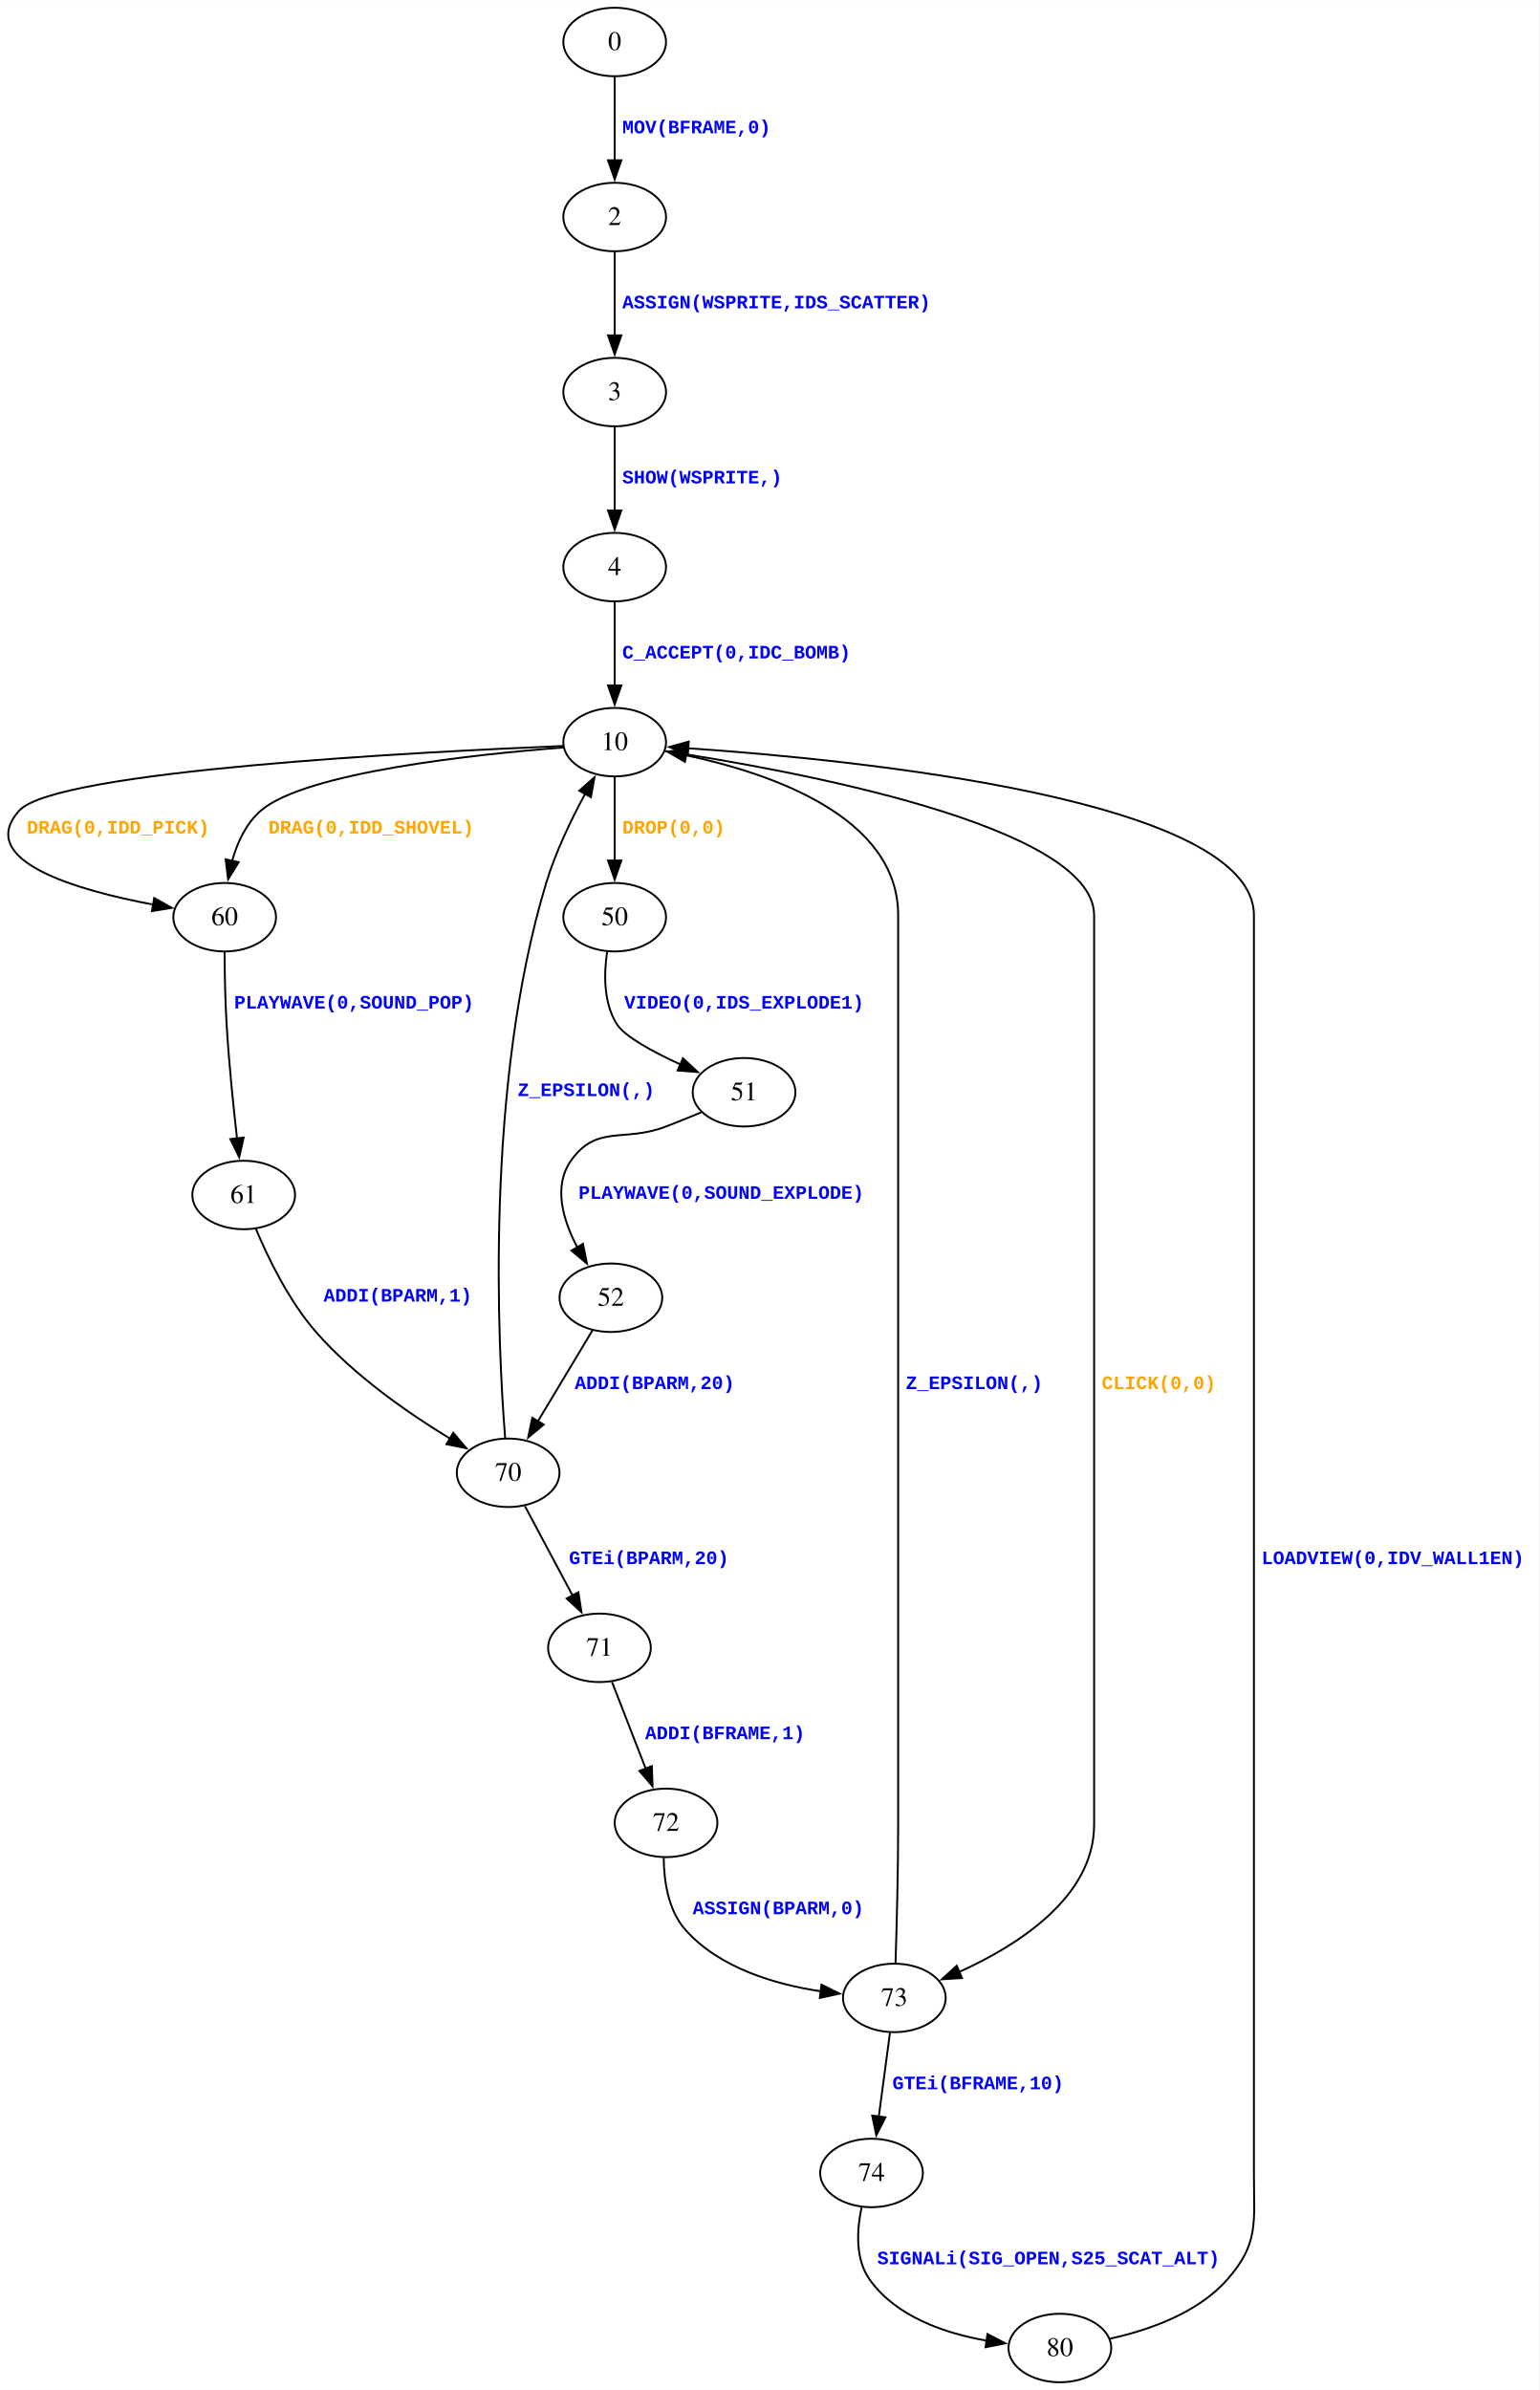
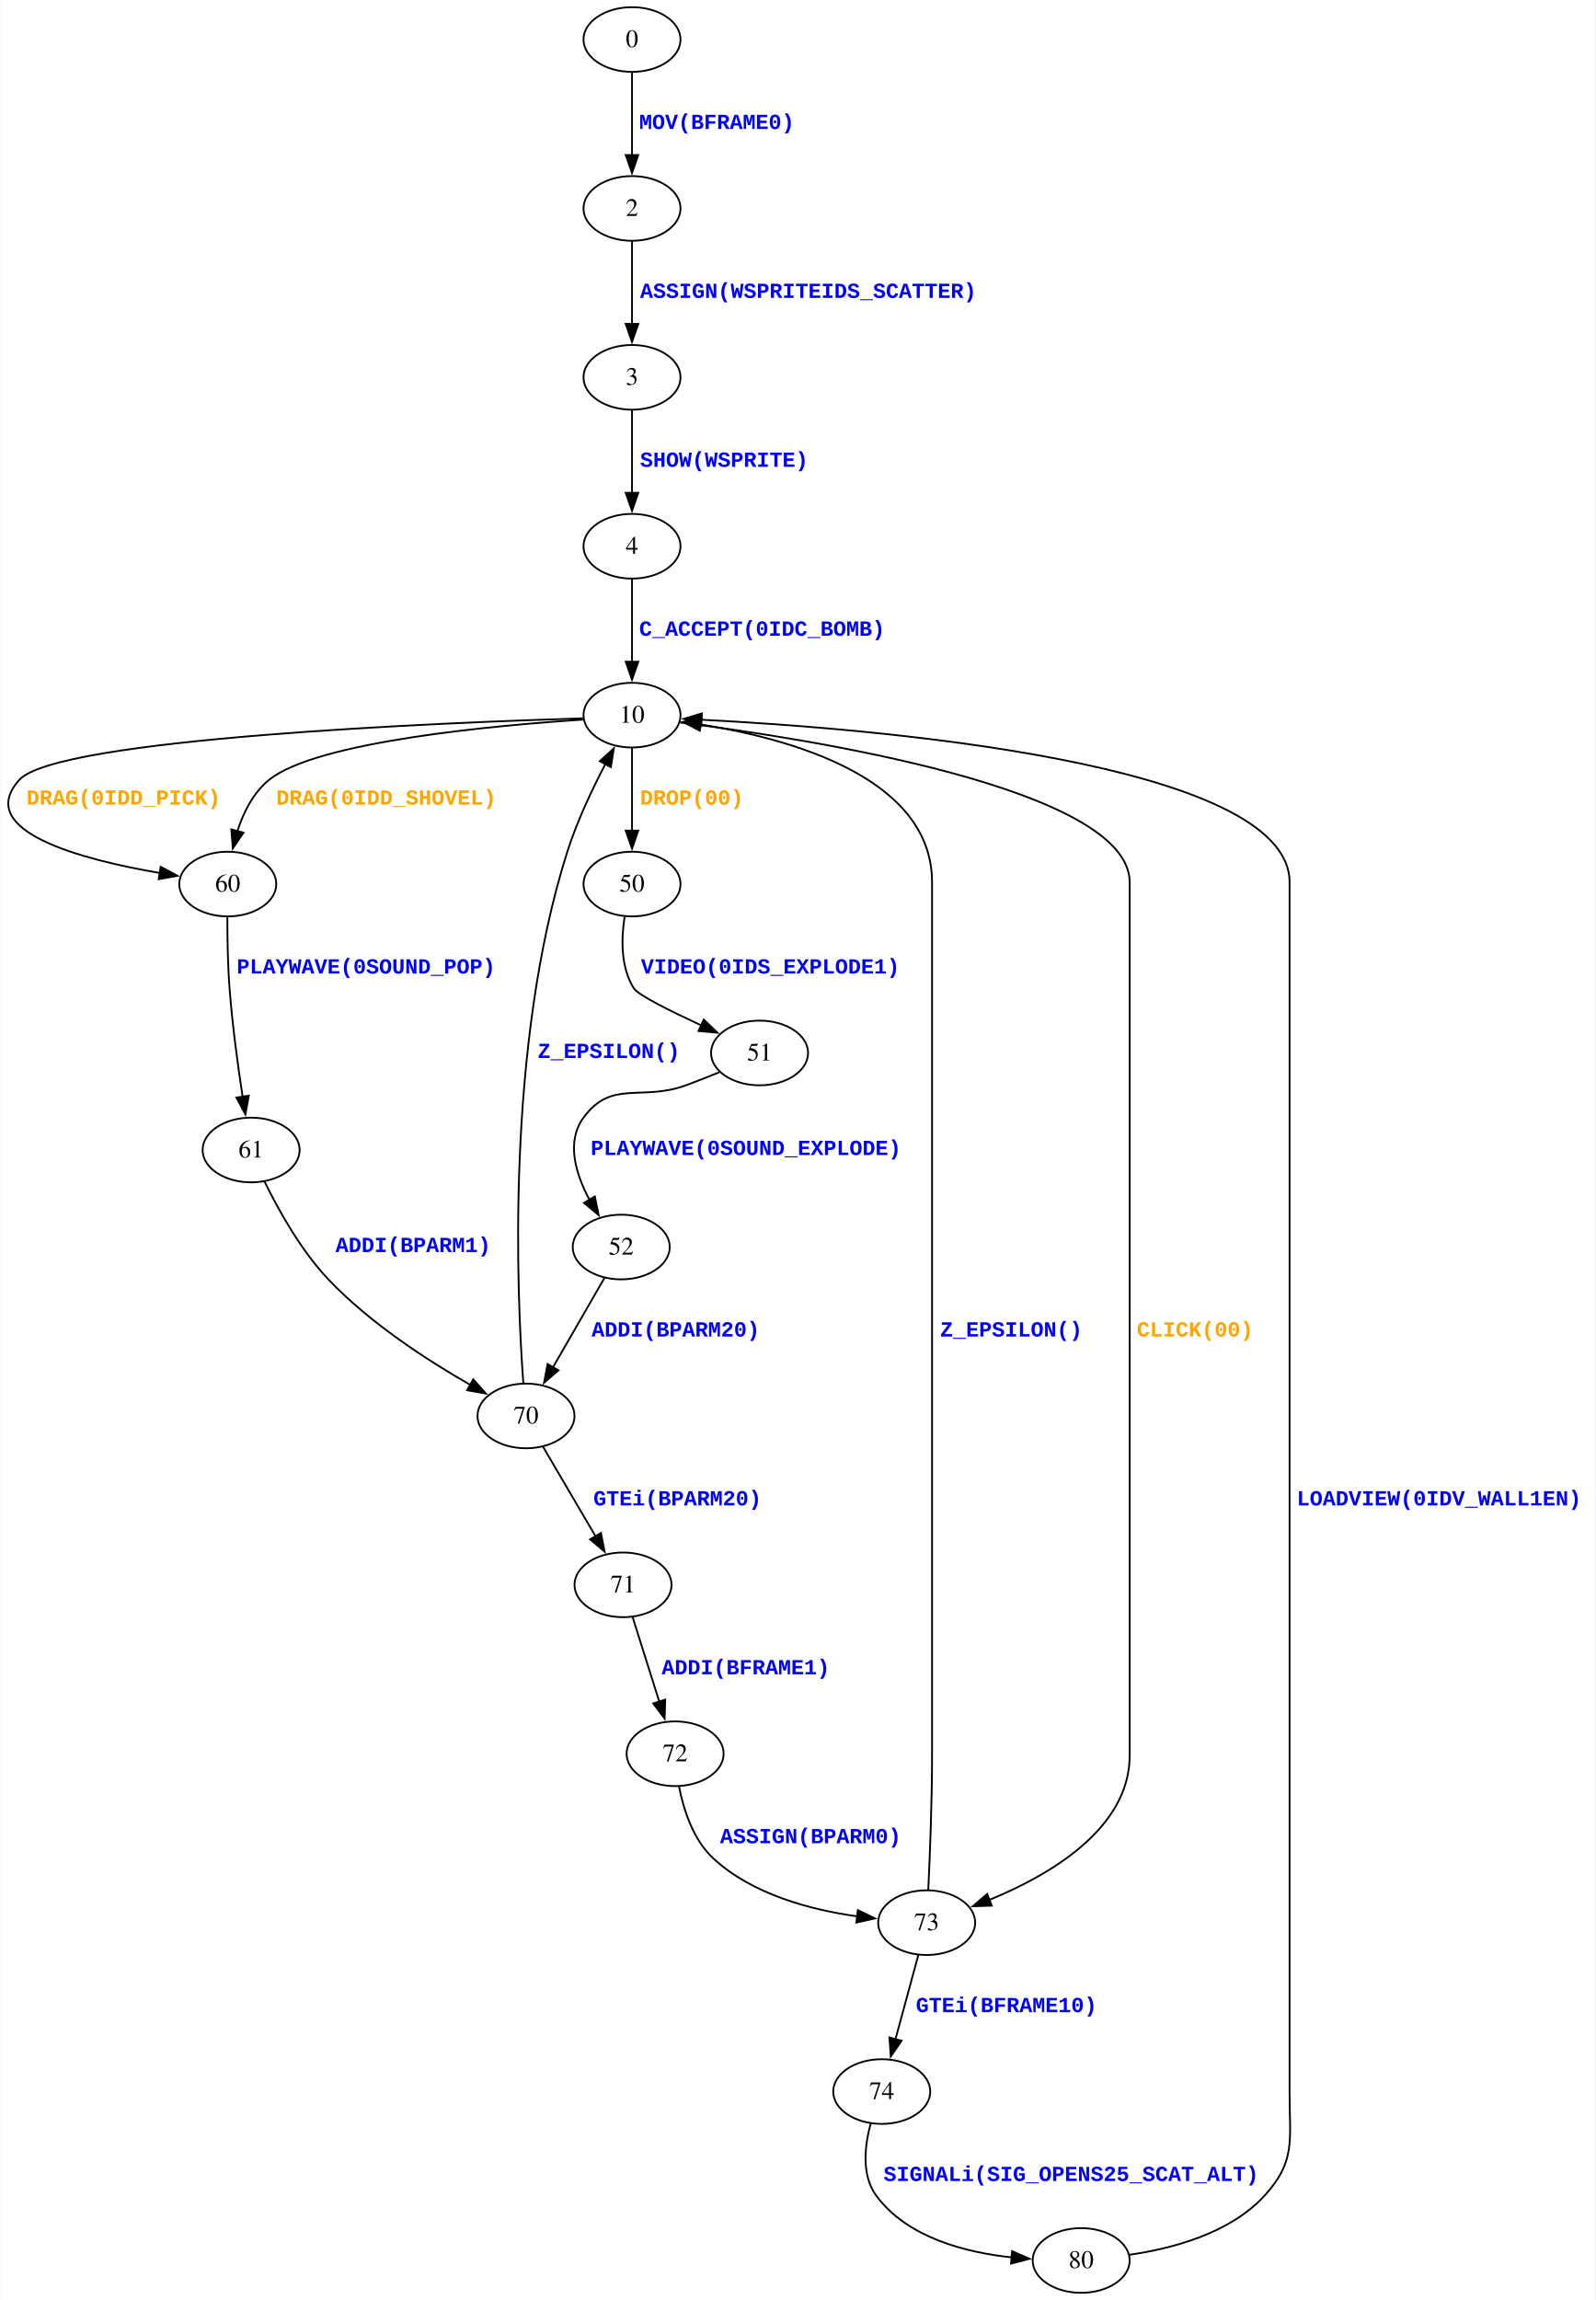
- <svg xmlns="http://www.w3.org/2000/svg" width="809pt" height="1256pt" viewBox="0.00 0.00 809.09 1256.00">
-   <g id="graph0" class="graph" transform="scale(1 1) rotate(0) translate(4 1252)">
-     <polygon fill="white" stroke="none" points="-4,4 -4,-1252 805.09,-1252 805.09,4 -4,4" />
+ <svg xmlns="http://www.w3.org/2000/svg" width="888pt" height="1280pt" viewBox="0.00 0.00 887.54 1280.00">
+   <g id="graph0" class="graph" transform="scale(1 1) rotate(0) translate(4 1276)">
+     <polygon fill="white" stroke="none" points="-4,4 -4,-1276 883.54,-1276 883.54,4 -4,4" />
    <g id="node1" class="node">
-       <ellipse fill="none" stroke="black" cx="319.09" cy="-1230" rx="27" ry="18" />
-       <text text-anchor="middle" x="319.09" y="-1225.8" font-family="Times,serif" font-size="14.00">0</text>
+       <ellipse fill="none" stroke="black" cx="347.54" cy="-1254" rx="27" ry="18" />
+       <text text-anchor="middle" x="347.54" y="-1249.8" font-family="Times,serif" font-size="14.00">0</text>
    </g>
    <g id="node2" class="node">
-       <ellipse fill="none" stroke="black" cx="319.09" cy="-1138" rx="27" ry="18" />
-       <text text-anchor="middle" x="319.09" y="-1133.8" font-family="Times,serif" font-size="14.00">2</text>
+       <ellipse fill="none" stroke="black" cx="347.54" cy="-1160" rx="27" ry="18" />
+       <text text-anchor="middle" x="347.54" y="-1155.8" font-family="Times,serif" font-size="14.00">2</text>
    </g>
    <g id="edge1" class="edge">
-       <path fill="none" stroke="black" d="M319.09,-1211.65C319.09,-1199.2 319.09,-1182.14 319.09,-1167.68" />
-       <polygon fill="black" stroke="black" points="322.59,-1167.81 319.09,-1157.81 315.59,-1167.81 322.59,-1167.81" />
-       <text text-anchor="start" x="323.09" y="-1182" font-family="Courier New" font-weight="bold" font-size="10.00" fill="blue">MOV(BFRAME,0)</text>
+       <path fill="none" stroke="black" d="M347.54,-1235.7C347.54,-1222.72 347.54,-1204.66 347.54,-1189.56" />
+       <polygon fill="black" stroke="black" points="351.04,-1189.74 347.54,-1179.74 344.04,-1189.74 351.04,-1189.74" />
+       <text text-anchor="start" x="351.54" y="-1204.2" font-family="Courier New" font-weight="bold" font-size="12.00" fill="blue">MOV(BFRAME0)</text>
+     </g>
+     <g id="node7" class="node">
+       <ellipse fill="none" stroke="black" cx="347.54" cy="-1066" rx="27" ry="18" />
+       <text text-anchor="middle" x="347.54" y="-1061.8" font-family="Times,serif" font-size="14.00">3</text>
+     </g>
+     <g id="edge6" class="edge">
+       <path fill="none" stroke="black" d="M347.54,-1141.7C347.54,-1128.72 347.54,-1110.66 347.54,-1095.56" />
+       <polygon fill="black" stroke="black" points="351.04,-1095.74 347.54,-1085.74 344.04,-1095.74 351.04,-1095.74" />
+       <text text-anchor="start" x="352.04" y="-1110.2" font-family="Courier New" font-weight="bold" font-size="12.00" fill="blue">ASSIGN(WSPRITEIDS_SCATTER)</text>
    </g>
    <g id="node3" class="node">
-       <ellipse fill="none" stroke="black" cx="319.09" cy="-1046" rx="27" ry="18" />
-       <text text-anchor="middle" x="319.09" y="-1041.8" font-family="Times,serif" font-size="14.00">3</text>
+       <ellipse fill="none" stroke="black" cx="347.54" cy="-878" rx="27" ry="18" />
+       <text text-anchor="middle" x="347.54" y="-873.8" font-family="Times,serif" font-size="14.00">10</text>
+     </g>
+     <g id="node4" class="node">
+       <ellipse fill="none" stroke="black" cx="511.54" cy="-206" rx="27" ry="18" />
+       <text text-anchor="middle" x="511.54" y="-201.8" font-family="Times,serif" font-size="14.00">73</text>
    </g>
    <g id="edge2" class="edge">
-       <path fill="none" stroke="black" d="M319.09,-1119.65C319.09,-1107.2 319.09,-1090.14 319.09,-1075.68" />
-       <polygon fill="black" stroke="black" points="322.59,-1075.81 319.09,-1065.81 315.59,-1075.81 322.59,-1075.81" />
-       <text text-anchor="start" x="323.09" y="-1090" font-family="Courier New" font-weight="bold" font-size="10.00" fill="blue">ASSIGN(WSPRITE,IDS_SCATTER)</text>
+       <path fill="none" stroke="black" d="M374.35,-873.91C443.86,-865.16 624.54,-837.38 624.54,-785 624.54,-785 624.54,-785 624.54,-299 624.54,-258.2 579.69,-232.3 546.5,-218.71" />
+       <polygon fill="black" stroke="black" points="547.78,-215.45 537.19,-215.12 545.26,-221.98 547.78,-215.45" />
+       <text text-anchor="start" x="628.54" y="-532.2" font-family="Courier New" font-weight="bold" font-size="12.00" fill="orange">CLICK(00)</text>
    </g>
-     <g id="node4" class="node">
-       <ellipse fill="none" stroke="black" cx="319.09" cy="-954" rx="27" ry="18" />
-       <text text-anchor="middle" x="319.09" y="-949.8" font-family="Times,serif" font-size="14.00">4</text>
+     <g id="node5" class="node">
+       <ellipse fill="none" stroke="black" cx="122.54" cy="-784" rx="27" ry="18" />
+       <text text-anchor="middle" x="122.54" y="-779.8" font-family="Times,serif" font-size="14.00">60</text>
    </g>
    <g id="edge3" class="edge">
-       <path fill="none" stroke="black" d="M319.09,-1027.65C319.09,-1015.2 319.09,-998.14 319.09,-983.68" />
-       <polygon fill="black" stroke="black" points="322.59,-983.81 319.09,-973.81 315.59,-983.81 322.59,-983.81" />
-       <text text-anchor="start" x="323.09" y="-998" font-family="Courier New" font-weight="bold" font-size="10.00" fill="blue">SHOW(WSPRITE,)</text>
-     </g>
-     <g id="node5" class="node">
-       <ellipse fill="none" stroke="black" cx="319.09" cy="-862" rx="27" ry="18" />
-       <text text-anchor="middle" x="319.09" y="-857.8" font-family="Times,serif" font-size="14.00">10</text>
+       <path fill="none" stroke="black" d="M320.21,-876.25C243.01,-873.87 27.44,-865.17 6.54,-842 -19.29,-813.39 41.75,-797.51 84.73,-790.16" />
+       <polygon fill="black" stroke="black" points="85.19,-793.63 94.51,-788.59 84.09,-786.72 85.19,-793.63" />
+       <text text-anchor="start" x="10.54" y="-828.2" font-family="Courier New" font-weight="bold" font-size="12.00" fill="orange">DRAG(0IDD_PICK)</text>
    </g>
    <g id="edge4" class="edge">
-       <path fill="none" stroke="black" d="M319.09,-935.65C319.09,-923.2 319.09,-906.14 319.09,-891.68" />
-       <polygon fill="black" stroke="black" points="322.59,-891.81 319.09,-881.81 315.59,-891.81 322.59,-891.81" />
-       <text text-anchor="start" x="323.09" y="-906" font-family="Courier New" font-weight="bold" font-size="10.00" fill="blue">C_ACCEPT(0,IDC_BOMB)</text>
+       <path fill="none" stroke="black" d="M320.58,-875.53C271.93,-872.38 172.05,-863.41 145.54,-842 136.7,-834.86 131.23,-823.8 127.86,-813.31" />
+       <polygon fill="black" stroke="black" points="131.3,-812.61 125.36,-803.84 124.53,-814.4 131.3,-812.61" />
+       <text text-anchor="start" x="149.54" y="-828.2" font-family="Courier New" font-weight="bold" font-size="12.00" fill="orange">DRAG(0IDD_SHOVEL)</text>
    </g>
    <g id="node6" class="node">
-       <ellipse fill="none" stroke="black" cx="466.09" cy="-202" rx="27" ry="18" />
-       <text text-anchor="middle" x="466.09" y="-197.8" font-family="Times,serif" font-size="14.00">73</text>
+       <ellipse fill="none" stroke="black" cx="347.54" cy="-784" rx="27" ry="18" />
+       <text text-anchor="middle" x="347.54" y="-779.8" font-family="Times,serif" font-size="14.00">50</text>
    </g>
    <g id="edge5" class="edge">
-       <path fill="none" stroke="black" d="M345.58,-857.31C410.28,-847.54 571.09,-818.5 571.09,-771 571.09,-771 571.09,-771 571.09,-293 571.09,-254.88 530.7,-229.42 500.02,-215.59" />
-       <polygon fill="black" stroke="black" points="501.62,-212.46 491.05,-211.77 498.88,-218.91 501.62,-212.46" />
-       <text text-anchor="start" x="575.09" y="-522" font-family="Courier New" font-weight="bold" font-size="10.00" fill="orange">CLICK(0,0)</text>
+       <path fill="none" stroke="black" d="M347.54,-859.7C347.54,-846.72 347.54,-828.66 347.54,-813.56" />
+       <polygon fill="black" stroke="black" points="351.04,-813.74 347.54,-803.74 344.04,-813.74 351.04,-813.74" />
+       <text text-anchor="start" x="352.04" y="-828.2" font-family="Courier New" font-weight="bold" font-size="12.00" fill="orange">DROP(00)</text>
    </g>
-     <g id="node7" class="node">
-       <ellipse fill="none" stroke="black" cx="114.09" cy="-770" rx="27" ry="18" />
-       <text text-anchor="middle" x="114.09" y="-765.8" font-family="Times,serif" font-size="14.00">60</text>
+     <g id="edge19" class="edge">
+       <path fill="none" stroke="black" d="M512.44,-224.29C513.32,-242.78 514.54,-272.95 514.54,-299 514.54,-785 514.54,-785 514.54,-785 514.54,-843.53 434.86,-865.1 385.58,-872.84" />
+       <polygon fill="black" stroke="black" points="385.27,-869.35 375.86,-874.23 386.26,-876.28 385.27,-869.35" />
+       <text text-anchor="start" x="519.04" y="-532.2" font-family="Courier New" font-weight="bold" font-size="12.00" fill="blue">Z_EPSILON()</text>
    </g>
-     <g id="edge6" class="edge">
-       <path fill="none" stroke="black" d="M291.94,-859.99C219.36,-857.03 25.02,-847.17 6.09,-826 -17.53,-799.59 36.65,-784.13 76.5,-776.64" />
-       <polygon fill="black" stroke="black" points="77.06,-780.09 86.3,-774.91 75.84,-773.2 77.06,-780.09" />
-       <text text-anchor="start" x="10.09" y="-814" font-family="Courier New" font-weight="bold" font-size="10.00" fill="orange">DRAG(0,IDD_PICK)</text>
+     <g id="node15" class="node">
+       <ellipse fill="none" stroke="black" cx="486.54" cy="-112" rx="27" ry="18" />
+       <text text-anchor="middle" x="486.54" y="-107.8" font-family="Times,serif" font-size="14.00">74</text>
+     </g>
+     <g id="edge18" class="edge">
+       <path fill="none" stroke="black" d="M506.95,-188.13C503.38,-174.98 498.34,-156.44 494.16,-141.07" />
+       <polygon fill="black" stroke="black" points="497.57,-140.27 491.57,-131.54 490.82,-142.11 497.57,-140.27" />
+       <text text-anchor="start" x="505.54" y="-156.2" font-family="Courier New" font-weight="bold" font-size="12.00" fill="blue">GTEi(BFRAME10)</text>
+     </g>
+     <g id="node12" class="node">
+       <ellipse fill="none" stroke="black" cx="135.54" cy="-636" rx="27" ry="18" />
+       <text text-anchor="middle" x="135.54" y="-631.8" font-family="Times,serif" font-size="14.00">61</text>
+     </g>
+     <g id="edge12" class="edge">
+       <path fill="none" stroke="black" d="M122.32,-765.51C122.3,-754.22 122.53,-739.22 123.54,-726 125.07,-705.76 128.15,-683.09 130.8,-665.7" />
+       <polygon fill="black" stroke="black" points="134.26,-666.25 132.35,-655.83 127.34,-665.16 134.26,-666.25" />
+       <text text-anchor="start" x="127.54" y="-734.2" font-family="Courier New" font-weight="bold" font-size="12.00" fill="blue">PLAYWAVE(0SOUND_POP)</text>
+     </g>
+     <g id="node9" class="node">
+       <ellipse fill="none" stroke="black" cx="418.54" cy="-690" rx="27" ry="18" />
+       <text text-anchor="middle" x="418.54" y="-685.8" font-family="Times,serif" font-size="14.00">51</text>
+     </g>
+     <g id="edge9" class="edge">
+       <path fill="none" stroke="black" d="M343.41,-765.72C341.54,-753.67 341.15,-737.72 348.54,-726 350.89,-722.26 368.91,-713.29 386.07,-705.37" />
+       <polygon fill="black" stroke="black" points="387.47,-708.58 395.12,-701.26 384.57,-702.21 387.47,-708.58" />
+       <text text-anchor="start" x="352.54" y="-734.2" font-family="Courier New" font-weight="bold" font-size="12.00" fill="blue">VIDEO(0IDS_EXPLODE1)</text>
+     </g>
+     <g id="node8" class="node">
+       <ellipse fill="none" stroke="black" cx="347.54" cy="-972" rx="27" ry="18" />
+       <text text-anchor="middle" x="347.54" y="-967.8" font-family="Times,serif" font-size="14.00">4</text>
    </g>
    <g id="edge7" class="edge">
-       <path fill="none" stroke="black" d="M292.01,-859.2C246.3,-855.65 156.54,-846.24 133.09,-826 125.29,-819.26 120.69,-809.16 117.97,-799.44" />
-       <polygon fill="black" stroke="black" points="121.45,-798.94 115.9,-789.91 114.61,-800.42 121.45,-798.94" />
-       <text text-anchor="start" x="137.09" y="-814" font-family="Courier New" font-weight="bold" font-size="10.00" fill="orange">DRAG(0,IDD_SHOVEL)</text>
-     </g>
-     <g id="node8" class="node">
-       <ellipse fill="none" stroke="black" cx="319.09" cy="-770" rx="27" ry="18" />
-       <text text-anchor="middle" x="319.09" y="-765.8" font-family="Times,serif" font-size="14.00">50</text>
+       <path fill="none" stroke="black" d="M347.54,-1047.7C347.54,-1034.72 347.54,-1016.66 347.54,-1001.56" />
+       <polygon fill="black" stroke="black" points="351.04,-1001.74 347.54,-991.74 344.04,-1001.74 351.04,-1001.74" />
+       <text text-anchor="start" x="352.04" y="-1016.2" font-family="Courier New" font-weight="bold" font-size="12.00" fill="blue">SHOW(WSPRITE)</text>
    </g>
    <g id="edge8" class="edge">
-       <path fill="none" stroke="black" d="M319.09,-843.65C319.09,-831.2 319.09,-814.14 319.09,-799.68" />
-       <polygon fill="black" stroke="black" points="322.59,-799.81 319.09,-789.81 315.59,-799.81 322.59,-799.81" />
-       <text text-anchor="start" x="323.09" y="-814" font-family="Courier New" font-weight="bold" font-size="10.00" fill="orange">DROP(0,0)</text>
-     </g>
-     <g id="edge19" class="edge">
-       <path fill="none" stroke="black" d="M466.7,-220.25C467.29,-238.37 468.09,-267.68 468.09,-293 468.09,-771 468.09,-771 468.09,-771 468.09,-823.02 400.74,-845.77 356.6,-855.1" />
-       <polygon fill="black" stroke="black" points="356.02,-851.65 346.87,-857 357.36,-858.52 356.02,-851.65" />
-       <text text-anchor="start" x="472.09" y="-522" font-family="Courier New" font-weight="bold" font-size="10.00" fill="blue">Z_EPSILON(,)</text>
-     </g>
-     <g id="node15" class="node">
-       <ellipse fill="none" stroke="black" cx="454.09" cy="-110" rx="27" ry="18" />
-       <text text-anchor="middle" x="454.09" y="-105.8" font-family="Times,serif" font-size="14.00">74</text>
-     </g>
-     <g id="edge18" class="edge">
-       <path fill="none" stroke="black" d="M463.78,-183.65C462.12,-171.2 459.84,-154.14 457.92,-139.68" />
-       <polygon fill="black" stroke="black" points="461.39,-139.25 456.6,-129.8 454.45,-140.17 461.39,-139.25" />
-       <text text-anchor="start" x="465.09" y="-154" font-family="Courier New" font-weight="bold" font-size="10.00" fill="blue">GTEi(BFRAME,10)</text>
-     </g>
-     <g id="node12" class="node">
-       <ellipse fill="none" stroke="black" cx="124.09" cy="-624" rx="27" ry="18" />
-       <text text-anchor="middle" x="124.09" y="-619.8" font-family="Times,serif" font-size="14.00">61</text>
-     </g>
-     <g id="edge12" class="edge">
-       <path fill="none" stroke="black" d="M114.04,-751.65C114.1,-740.81 114.34,-726.58 115.09,-714 116.29,-693.82 118.6,-671.15 120.58,-653.74" />
-       <polygon fill="black" stroke="black" points="124.05,-654.2 121.73,-643.86 117.09,-653.39 124.05,-654.2" />
-       <text text-anchor="start" x="119.09" y="-722" font-family="Courier New" font-weight="bold" font-size="10.00" fill="blue">PLAYWAVE(0,SOUND_POP)</text>
-     </g>
-     <g id="node9" class="node">
-       <ellipse fill="none" stroke="black" cx="387.09" cy="-678" rx="27" ry="18" />
-       <text text-anchor="middle" x="387.09" y="-673.8" font-family="Times,serif" font-size="14.00">51</text>
-     </g>
-     <g id="edge9" class="edge">
-       <path fill="none" stroke="black" d="M315.12,-751.86C313.41,-740.32 313.16,-725.21 320.09,-714 324.2,-707.35 338.99,-699.32 353.63,-692.62" />
-       <polygon fill="black" stroke="black" points="354.97,-695.85 362.72,-688.63 352.16,-689.44 354.97,-695.85" />
-       <text text-anchor="start" x="324.09" y="-722" font-family="Courier New" font-weight="bold" font-size="10.00" fill="blue">VIDEO(0,IDS_EXPLODE1)</text>
+       <path fill="none" stroke="black" d="M347.54,-953.7C347.54,-940.72 347.54,-922.66 347.54,-907.56" />
+       <polygon fill="black" stroke="black" points="351.04,-907.74 347.54,-897.74 344.04,-907.74 351.04,-907.74" />
+       <text text-anchor="start" x="351.54" y="-922.2" font-family="Courier New" font-weight="bold" font-size="12.00" fill="blue">C_ACCEPT(0IDC_BOMB)</text>
    </g>
    <g id="node10" class="node">
-       <ellipse fill="none" stroke="black" cx="317.09" cy="-570" rx="27" ry="18" />
-       <text text-anchor="middle" x="317.09" y="-565.8" font-family="Times,serif" font-size="14.00">52</text>
+       <ellipse fill="none" stroke="black" cx="341.54" cy="-582" rx="27" ry="18" />
+       <text text-anchor="middle" x="341.54" y="-577.8" font-family="Times,serif" font-size="14.00">52</text>
    </g>
    <g id="edge10" class="edge">
-       <path fill="none" stroke="black" d="M364.61,-667.45C358.62,-664.97 352.13,-662.34 346.09,-660 324.07,-651.47 309.67,-661.32 296.09,-642 286.64,-628.54 291.88,-610.8 299.49,-596.42" />
-       <polygon fill="black" stroke="black" points="302.42,-598.34 304.5,-587.96 296.39,-594.78 302.42,-598.34" />
-       <text text-anchor="start" x="300.09" y="-622" font-family="Courier New" font-weight="bold" font-size="10.00" fill="blue">PLAYWAVE(0,SOUND_EXPLODE)</text>
+       <path fill="none" stroke="black" d="M396.12,-679.29C390.12,-676.81 383.62,-674.22 377.54,-672 352.57,-662.9 336.24,-675.43 320.54,-654 310.75,-640.65 316.12,-622.77 323.88,-608.29" />
+       <polygon fill="black" stroke="black" points="326.85,-610.14 328.98,-599.76 320.84,-606.55 326.85,-610.14" />
+       <text text-anchor="start" x="324.54" y="-633.2" font-family="Courier New" font-weight="bold" font-size="12.00" fill="blue">PLAYWAVE(0SOUND_EXPLODE)</text>
    </g>
    <g id="node11" class="node">
-       <ellipse fill="none" stroke="black" cx="263.09" cy="-478" rx="27" ry="18" />
-       <text text-anchor="middle" x="263.09" y="-473.8" font-family="Times,serif" font-size="14.00">70</text>
+       <ellipse fill="none" stroke="black" cx="288.54" cy="-488" rx="27" ry="18" />
+       <text text-anchor="middle" x="288.54" y="-483.8" font-family="Times,serif" font-size="14.00">70</text>
    </g>
    <g id="edge11" class="edge">
-       <path fill="none" stroke="black" d="M307.44,-552.91C299.42,-539.55 287.88,-520.31 278.57,-504.8" />
-       <polygon fill="black" stroke="black" points="281.77,-503.33 273.62,-496.55 275.77,-506.93 281.77,-503.33" />
-       <text text-anchor="start" x="298.09" y="-522" font-family="Courier New" font-weight="bold" font-size="10.00" fill="blue">ADDI(BPARM,20)</text>
+       <path fill="none" stroke="black" d="M332.3,-564.97C324.37,-551.21 312.79,-531.1 303.53,-515.02" />
+       <polygon fill="black" stroke="black" points="306.62,-513.38 298.59,-506.46 300.55,-516.87 306.62,-513.38" />
+       <text text-anchor="start" x="325.04" y="-532.2" font-family="Courier New" font-weight="bold" font-size="12.00" fill="blue">ADDI(BPARM20)</text>
    </g>
    <g id="edge15" class="edge">
-       <path fill="none" stroke="black" d="M261.52,-496.23C257.74,-543.88 250.7,-680.98 283.09,-788 288,-804.22 296.21,-821.27 303.55,-834.8" />
-       <polygon fill="black" stroke="black" points="300.49,-836.49 308.44,-843.5 306.6,-833.07 300.49,-836.49" />
-       <text text-anchor="start" x="268.09" y="-676" font-family="Courier New" font-weight="bold" font-size="10.00" fill="blue">Z_EPSILON(,)</text>
+       <path fill="none" stroke="black" d="M287.06,-506.15C283.5,-554.2 277.09,-693.74 311.54,-802 316.91,-818.89 325.4,-836.82 332.79,-850.91" />
+       <polygon fill="black" stroke="black" points="329.61,-852.39 337.44,-859.53 335.77,-849.07 329.61,-852.39" />
+       <text text-anchor="start" x="295.04" y="-687.2" font-family="Courier New" font-weight="bold" font-size="12.00" fill="blue">Z_EPSILON()</text>
    </g>
    <g id="node13" class="node">
-       <ellipse fill="none" stroke="black" cx="311.09" cy="-386" rx="27" ry="18" />
-       <text text-anchor="middle" x="311.09" y="-381.8" font-family="Times,serif" font-size="14.00">71</text>
+       <ellipse fill="none" stroke="black" cx="342.54" cy="-394" rx="27" ry="18" />
+       <text text-anchor="middle" x="342.54" y="-389.8" font-family="Times,serif" font-size="14.00">71</text>
    </g>
    <g id="edge14" class="edge">
-       <path fill="none" stroke="black" d="M271.9,-460.49C278.93,-447.3 288.93,-428.55 297.07,-413.3" />
-       <polygon fill="black" stroke="black" points="300.01,-415.21 301.63,-404.74 293.84,-411.91 300.01,-415.21" />
-       <text text-anchor="start" x="295.09" y="-430" font-family="Courier New" font-weight="bold" font-size="10.00" fill="blue">GTEi(BPARM,20)</text>
+       <path fill="none" stroke="black" d="M297.94,-470.97C306.02,-457.21 317.83,-437.1 327.26,-421.02" />
+       <polygon fill="black" stroke="black" points="330.25,-422.85 332.29,-412.46 324.21,-419.31 330.25,-422.85" />
+       <text text-anchor="start" x="326.04" y="-438.2" font-family="Courier New" font-weight="bold" font-size="12.00" fill="blue">GTEi(BPARM20)</text>
    </g>
    <g id="edge13" class="edge">
-       <path fill="none" stroke="black" d="M130.51,-606.19C136.91,-590.9 147.83,-568.32 162.09,-552 182.25,-528.93 211,-509.05 232.68,-495.89" />
-       <polygon fill="black" stroke="black" points="234.25,-499.03 241.08,-490.93 230.69,-493 234.25,-499.03" />
-       <text text-anchor="start" x="166.09" y="-568" font-family="Courier New" font-weight="bold" font-size="10.00" fill="blue">ADDI(BPARM,1)</text>
+       <path fill="none" stroke="black" d="M143.01,-618.43C150.49,-603.11 163.07,-580.32 178.54,-564 201.66,-539.59 234.03,-518.71 257.66,-505.22" />
+       <polygon fill="black" stroke="black" points="259.16,-508.39 266.2,-500.47 255.76,-502.27 259.16,-508.39" />
+       <text text-anchor="start" x="182.54" y="-579.2" font-family="Courier New" font-weight="bold" font-size="12.00" fill="blue">ADDI(BPARM1)</text>
    </g>
    <g id="node14" class="node">
-       <ellipse fill="none" stroke="black" cx="346.09" cy="-294" rx="27" ry="18" />
-       <text text-anchor="middle" x="346.09" y="-289.8" font-family="Times,serif" font-size="14.00">72</text>
+       <ellipse fill="none" stroke="black" cx="371.54" cy="-300" rx="27" ry="18" />
+       <text text-anchor="middle" x="371.54" y="-295.8" font-family="Times,serif" font-size="14.00">72</text>
    </g>
    <g id="edge16" class="edge">
-       <path fill="none" stroke="black" d="M317.68,-368.07C322.66,-355.25 329.62,-337.36 335.4,-322.5" />
-       <polygon fill="black" stroke="black" points="338.63,-323.85 338.99,-313.26 332.1,-321.31 338.63,-323.85" />
-       <text text-anchor="start" x="335.09" y="-338" font-family="Courier New" font-weight="bold" font-size="10.00" fill="blue">ADDI(BFRAME,1)</text>
+       <path fill="none" stroke="black" d="M347.85,-376.13C352.04,-362.85 357.96,-344.08 362.83,-328.62" />
+       <polygon fill="black" stroke="black" points="366.03,-330.11 365.7,-319.52 359.35,-328.01 366.03,-330.11" />
+       <text text-anchor="start" x="364.04" y="-344.2" font-family="Courier New" font-weight="bold" font-size="12.00" fill="blue">ADDI(BFRAME1)</text>
    </g>
    <g id="edge17" class="edge">
-       <path fill="none" stroke="black" d="M344.86,-275.64C344.97,-263.7 347.12,-248.2 356.09,-238 373.95,-217.69 403.54,-209.07 427.53,-205.46" />
-       <polygon fill="black" stroke="black" points="427.79,-208.95 437.28,-204.24 426.93,-202 427.79,-208.95" />
-       <text text-anchor="start" x="360.09" y="-246" font-family="Courier New" font-weight="bold" font-size="10.00" fill="blue">ASSIGN(BPARM,0)</text>
+       <path fill="none" stroke="black" d="M373.71,-281.77C376.19,-269.11 381.44,-252.37 392.54,-242 414.29,-221.65 447.28,-213.08 473,-209.49" />
+       <polygon fill="black" stroke="black" points="473.22,-212.99 482.75,-208.35 472.41,-206.04 473.22,-212.99" />
+       <text text-anchor="start" x="396.54" y="-250.2" font-family="Courier New" font-weight="bold" font-size="12.00" fill="blue">ASSIGN(BPARM0)</text>
    </g>
    <g id="node16" class="node">
-       <ellipse fill="none" stroke="black" cx="553.09" cy="-18" rx="27" ry="18" />
-       <text text-anchor="middle" x="553.09" y="-13.8" font-family="Times,serif" font-size="14.00">80</text>
+       <ellipse fill="none" stroke="black" cx="597.54" cy="-18" rx="27" ry="18" />
+       <text text-anchor="middle" x="597.54" y="-13.8" font-family="Times,serif" font-size="14.00">80</text>
    </g>
    <g id="edge20" class="edge">
-       <path fill="none" stroke="black" d="M448.9,-92.07C446.38,-80.33 445.36,-64.9 453.09,-54 466.99,-34.42 492.71,-25.7 514.59,-21.87" />
-       <polygon fill="black" stroke="black" points="515.03,-25.34 524.42,-20.45 514.03,-18.41 515.03,-25.34" />
-       <text text-anchor="start" x="457.09" y="-62" font-family="Courier New" font-weight="bold" font-size="10.00" fill="blue">SIGNALi(SIG_OPEN,S25_SCAT_ALT)</text>
+       <path fill="none" stroke="black" d="M480.37,-94.15C477.04,-81.85 475.11,-65.4 483.54,-54 500.72,-30.75 533.06,-22.45 558.93,-19.71" />
+       <polygon fill="black" stroke="black" points="559.07,-23.21 568.77,-18.93 558.52,-16.23 559.07,-23.21" />
+       <text text-anchor="start" x="487.54" y="-62.2" font-family="Courier New" font-weight="bold" font-size="12.00" fill="blue">SIGNALi(SIG_OPENS25_SCAT_ALT)</text>
    </g>
    <g id="edge21" class="edge">
-       <path fill="none" stroke="black" d="M579.5,-22.93C599.22,-27.24 625.36,-36.09 641.09,-54 657.74,-72.95 655.09,-83.78 655.09,-109 655.09,-771 655.09,-771 655.09,-771 655.09,-831.98 445.96,-852.76 357.68,-858.81" />
-       <polygon fill="black" stroke="black" points="357.56,-855.31 347.81,-859.46 358.02,-862.3 357.56,-855.31" />
-       <text text-anchor="start" x="659.09" y="-430" font-family="Courier New" font-weight="bold" font-size="10.00" fill="blue">LOADVIEW(0,IDV_WALL1EN)</text>
+       <path fill="none" stroke="black" d="M624.4,-21.17C647.55,-24.49 680.21,-32.86 699.54,-54 717.14,-73.25 713.54,-84.91 713.54,-111 713.54,-785 713.54,-785 713.54,-785 713.54,-851.99 479.97,-870.66 386.01,-875.46" />
+       <polygon fill="black" stroke="black" points="386.08,-871.95 376.26,-875.93 386.41,-878.95 386.08,-871.95" />
+       <text text-anchor="start" x="717.54" y="-438.2" font-family="Courier New" font-weight="bold" font-size="12.00" fill="blue">LOADVIEW(0IDV_WALL1EN)</text>
    </g>
  </g>
</svg>
